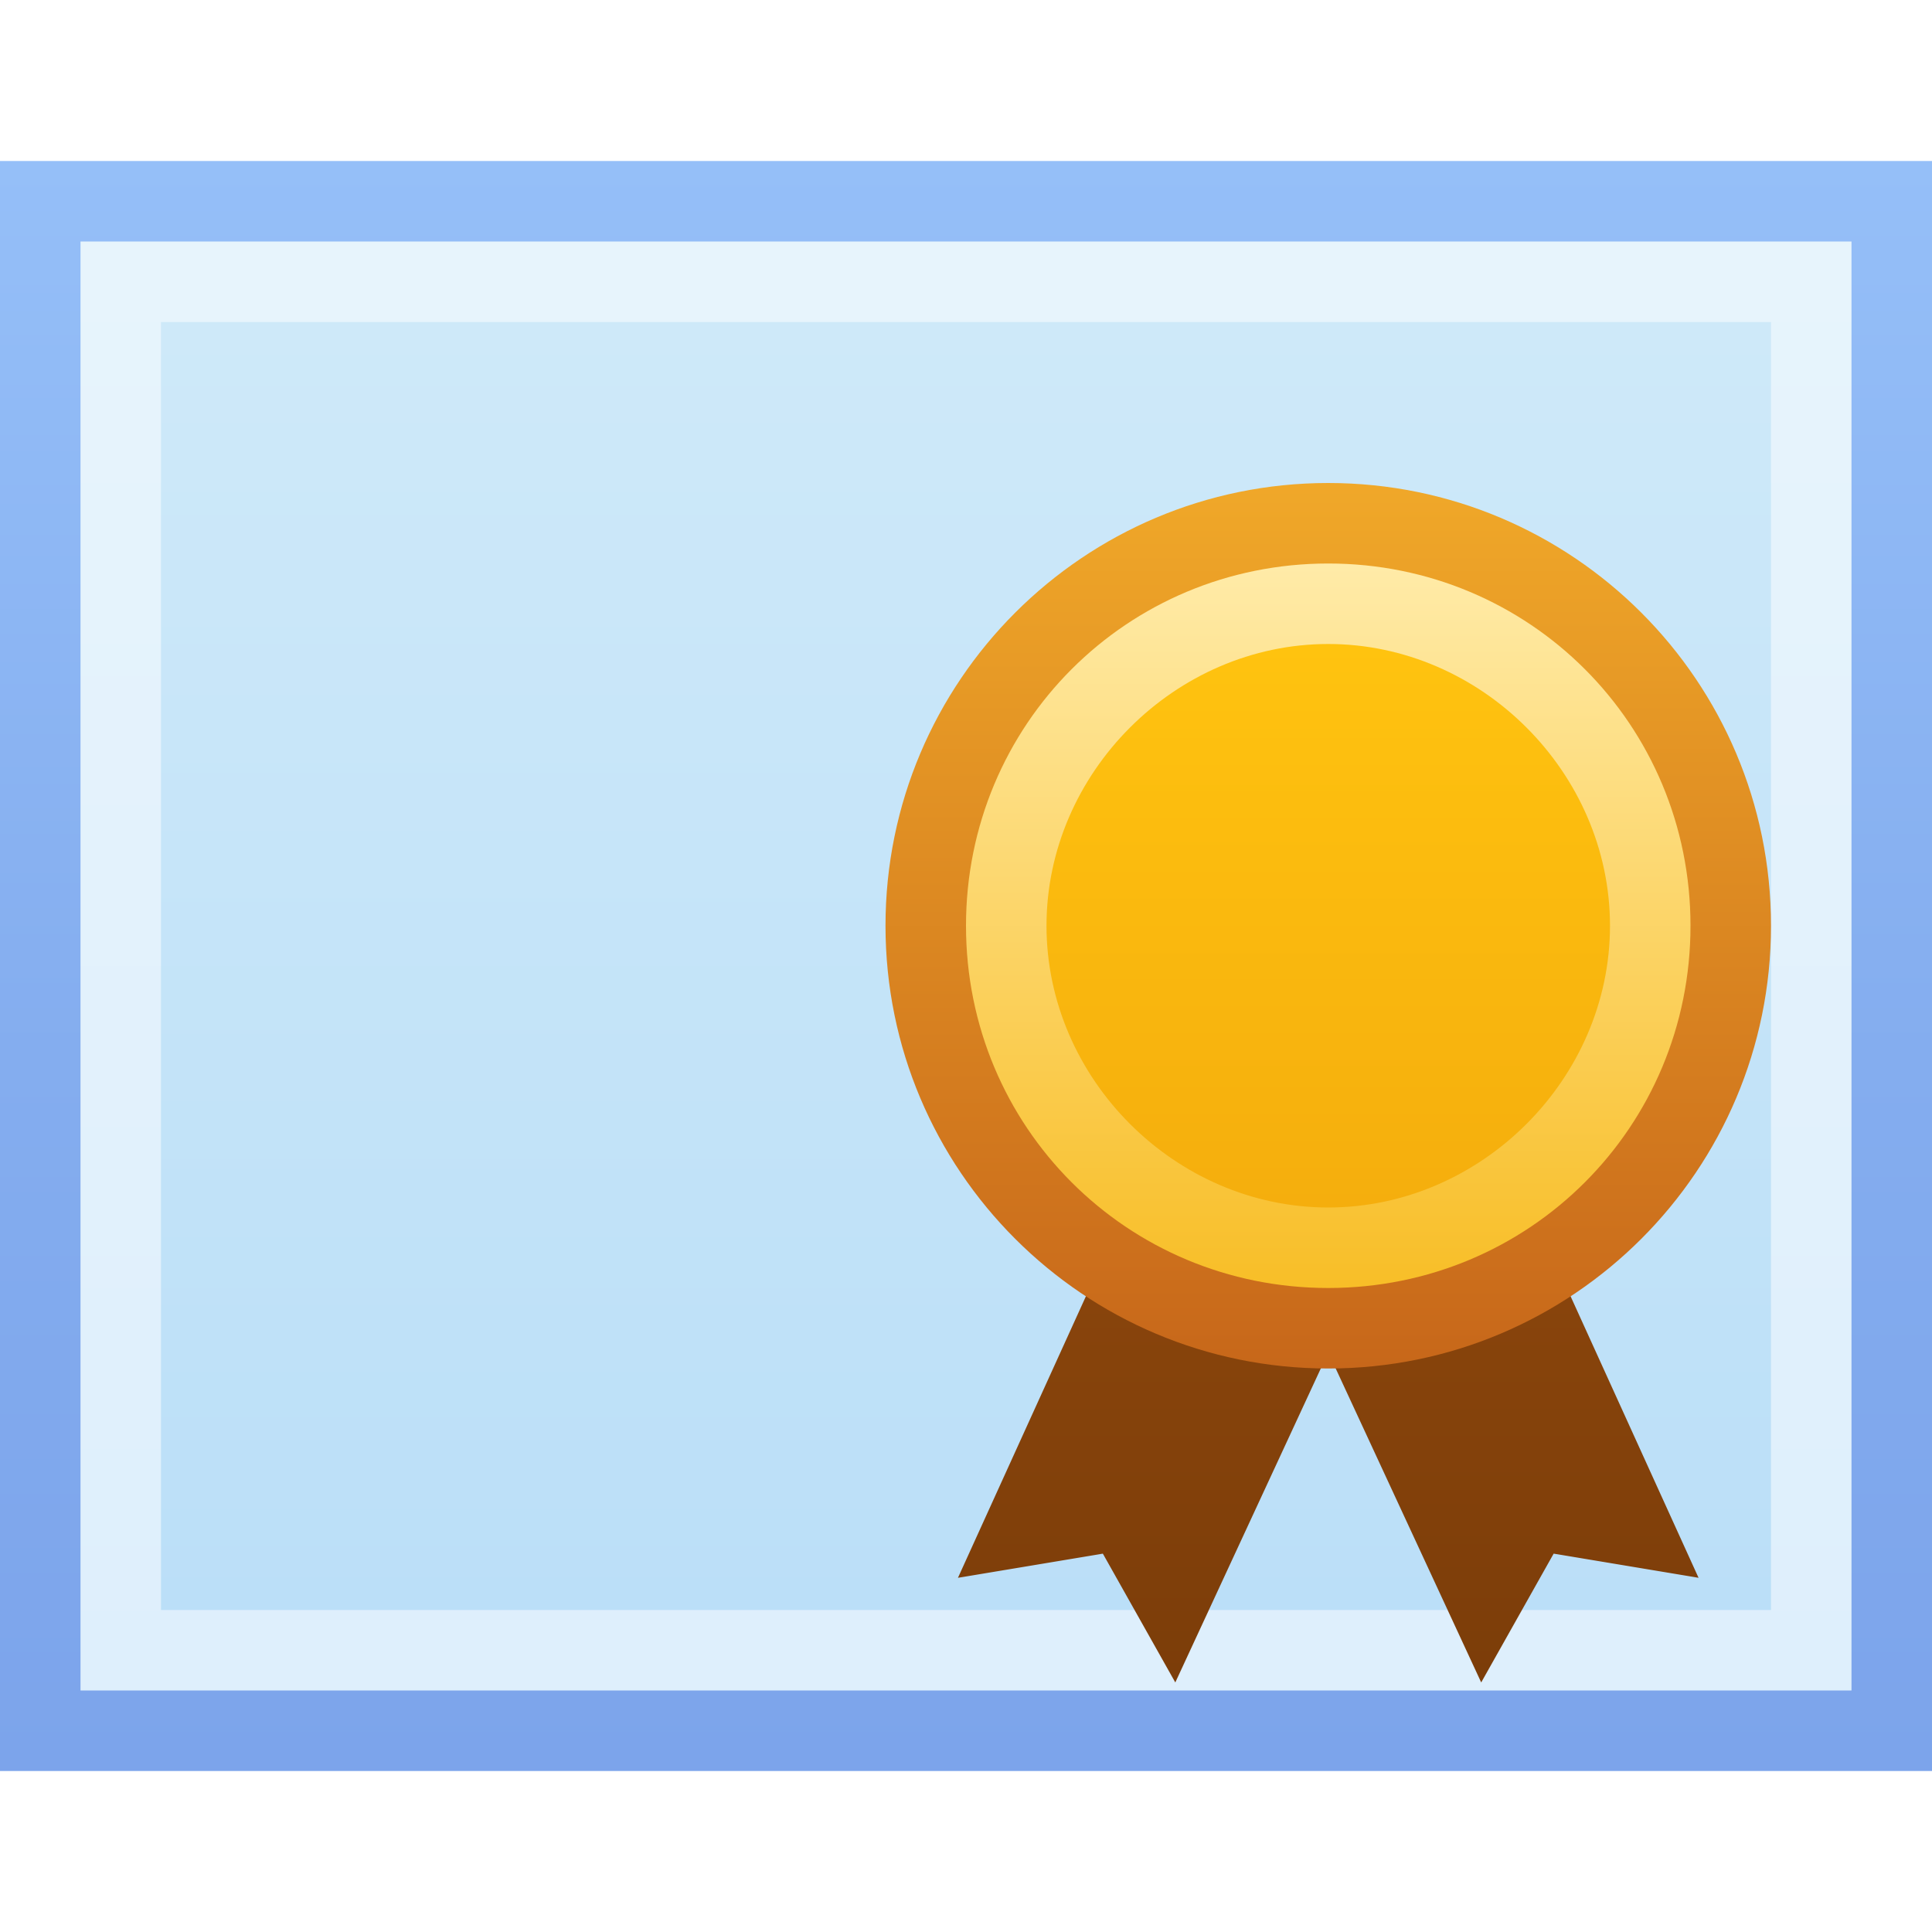
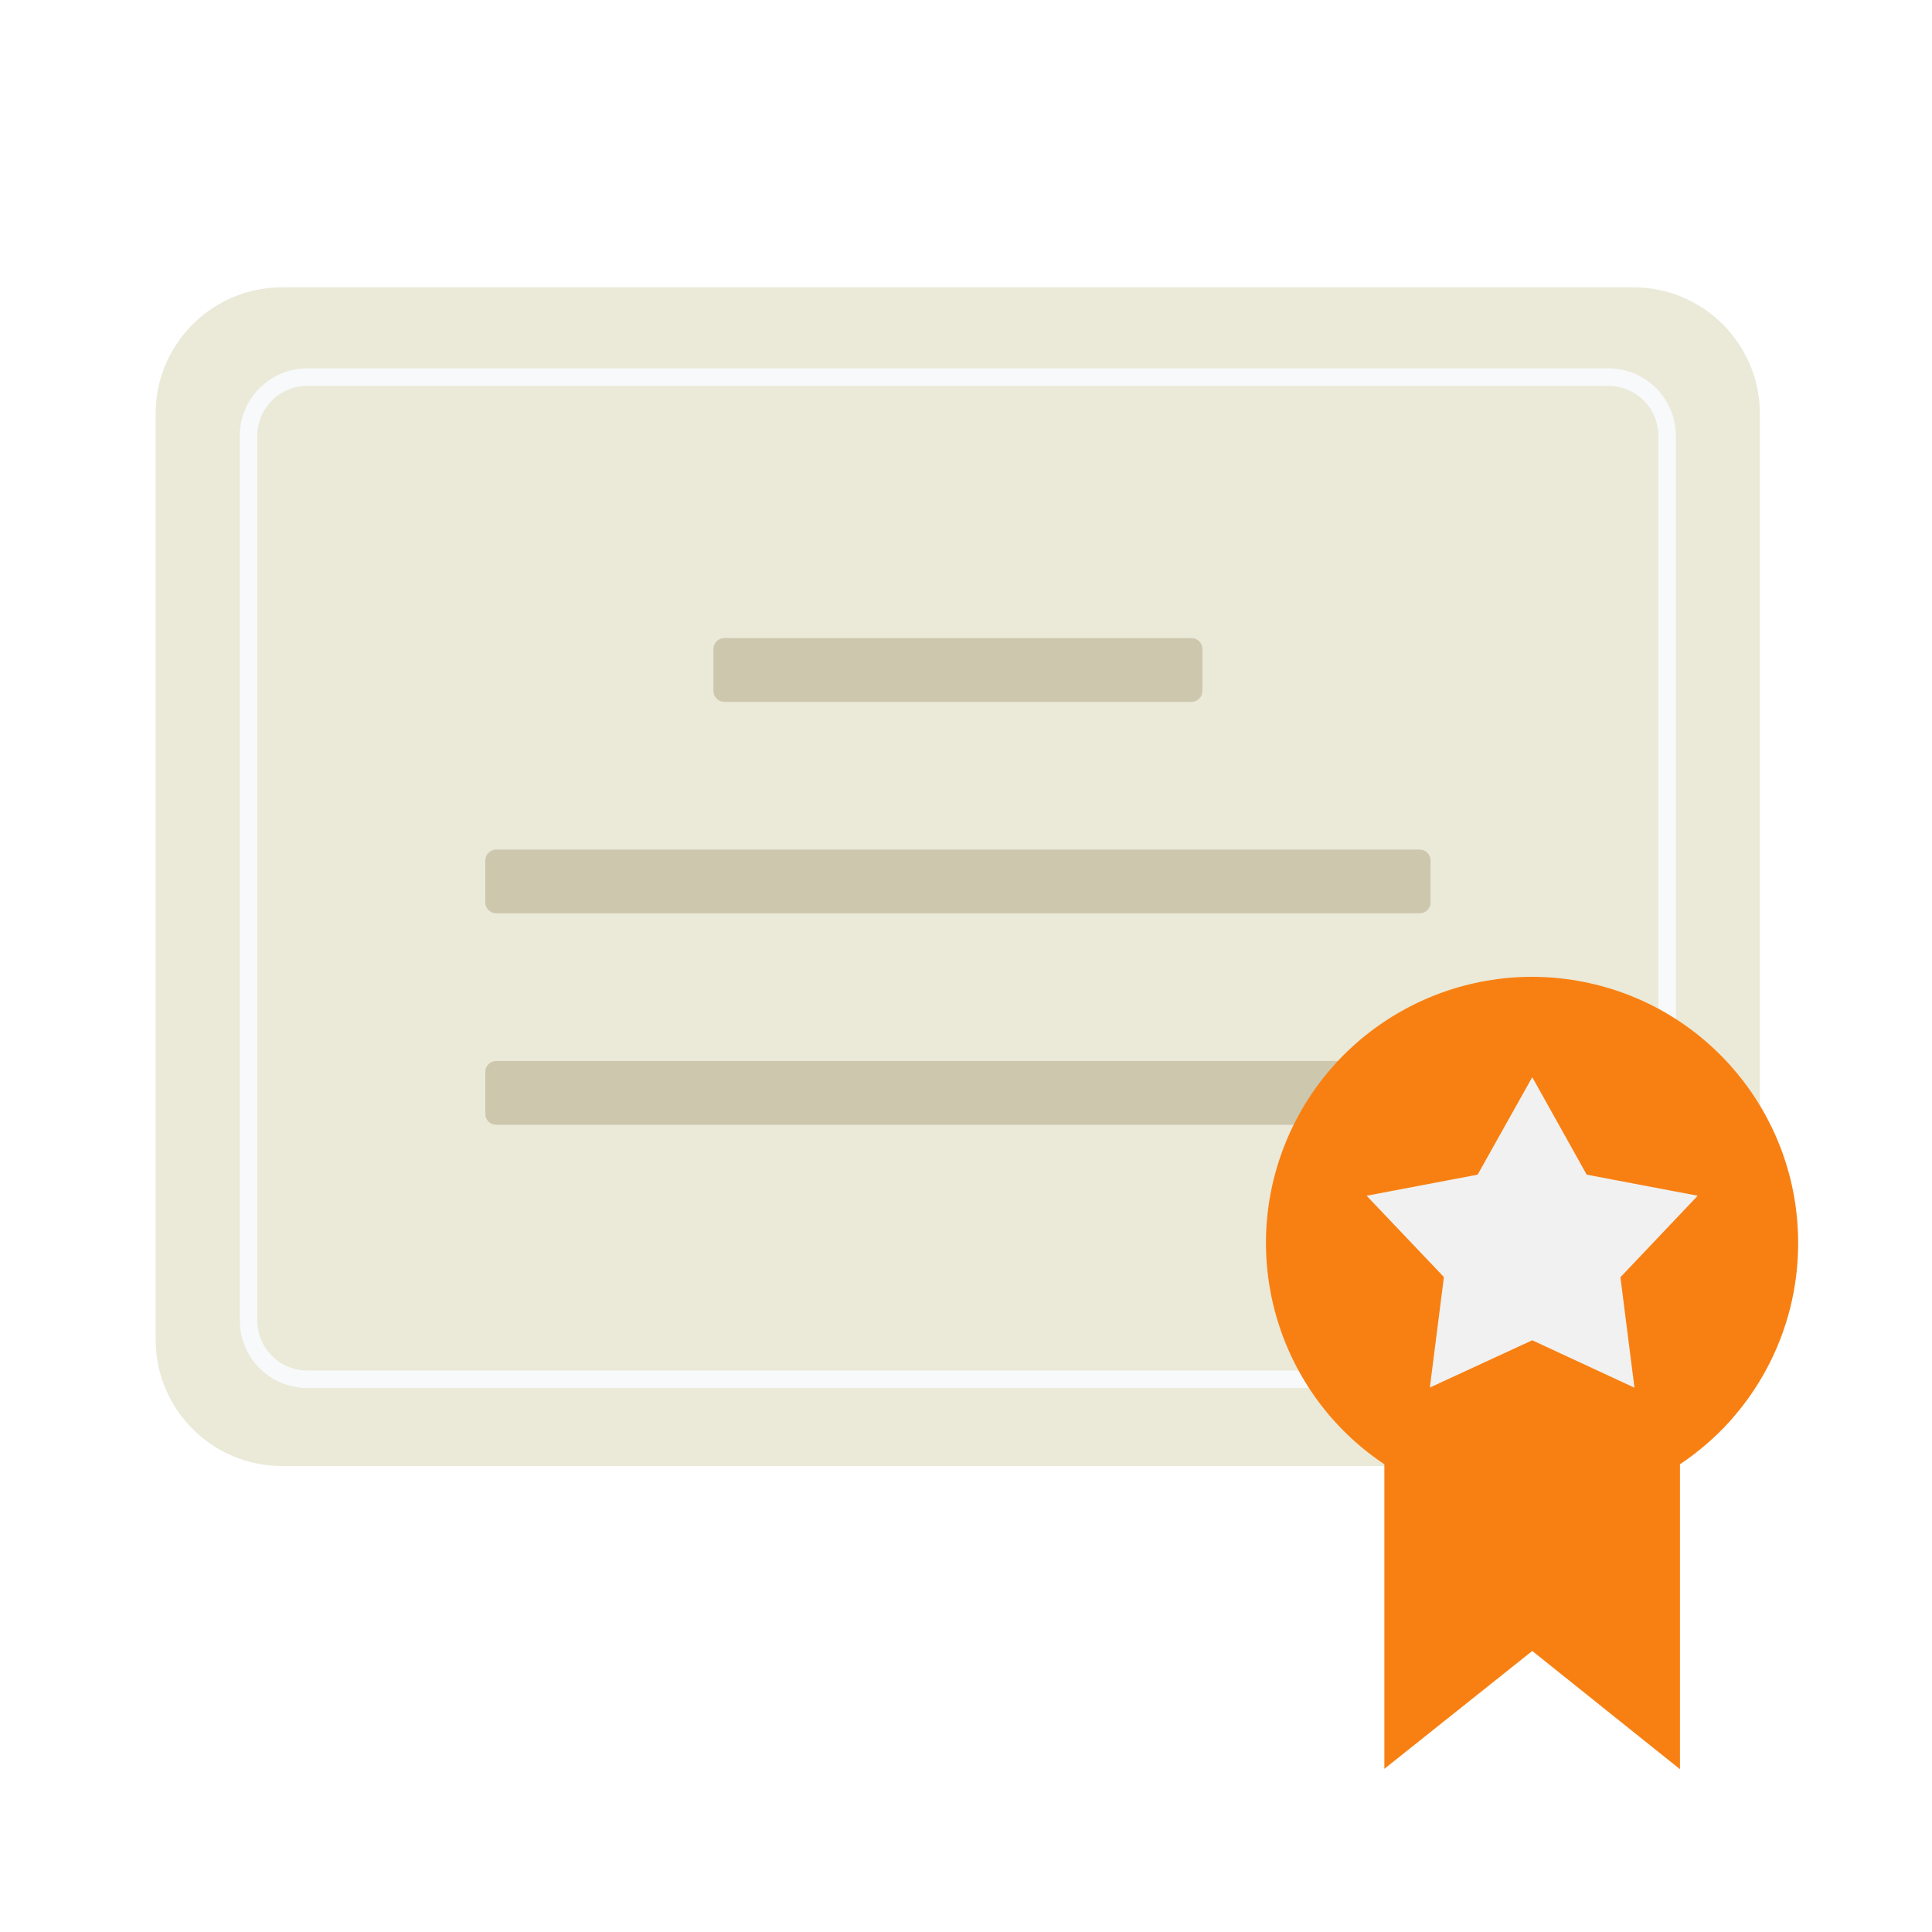
- <svg xmlns="http://www.w3.org/2000/svg" version="1.1" x="0px" y="0px" width="24px" height="24px" viewBox="0 -2 24 24" style="overflow:visible;enable-background:new 0 -2 24 24;" xml:space="preserve">
+ <svg xmlns="http://www.w3.org/2000/svg" viewBox="0 0 110 110">
  <defs>
- </defs>
-   <linearGradient id="SVGID_1_" gradientUnits="userSpaceOnUse" x1="11.999" y1="0" x2="11.999" y2="20">
-     <stop offset="0" style="stop-color:#95BFF8" />
-     <stop offset="0.557" style="stop-color:#84ADEF" />
-     <stop offset="1" style="stop-color:#7CA4EB" />
-   </linearGradient>
-   <rect style="fill:url(#SVGID_1_);" width="24" height="20" />
-   <linearGradient id="SVGID_2_" gradientUnits="userSpaceOnUse" x1="11.999" y1="1" x2="11.999" y2="19">
-     <stop offset="0" style="stop-color:#E7F4FC" />
-     <stop offset="1" style="stop-color:#DEEFFC" />
-   </linearGradient>
-   <rect x="1" y="1" style="fill:url(#SVGID_2_);" width="22" height="18" />
-   <linearGradient id="SVGID_3_" gradientUnits="userSpaceOnUse" x1="11.999" y1="2" x2="11.999" y2="18">
-     <stop offset="0" style="stop-color:#CEE9F9" />
-     <stop offset="1" style="stop-color:#BBDFF8" />
-   </linearGradient>
-   <rect x="2" y="2" style="fill:url(#SVGID_3_);" width="20" height="16" />
-   <linearGradient id="SVGID_4_" gradientUnits="userSpaceOnUse" x1="16.5" y1="12.146" x2="16.5" y2="18.854">
-     <stop offset="0" style="stop-color:#8D470D" />
-     <stop offset="1" style="stop-color:#7C3D09" />
-   </linearGradient>
-   <polygon style="fill:url(#SVGID_4_);" points="18.6,12.1 16.5,13.1 14.4,12.1 11.9,17.6 13.7,17.3 14.6,18.9 16.5,14.8 18.4,18.9   19.3,17.3 21.1,17.6 " />
-   <linearGradient id="SVGID_5_" gradientUnits="userSpaceOnUse" x1="16.5" y1="4" x2="16.5" y2="15.001">
-     <stop offset="0" style="stop-color:#F0A829" />
-     <stop offset="1" style="stop-color:#C7671A" />
-   </linearGradient>
-   <circle style="fill:url(#SVGID_5_);" cx="16.5" cy="9.5" r="5.5" />
-   <linearGradient id="SVGID_6_" gradientUnits="userSpaceOnUse" x1="16.5" y1="5" x2="16.5" y2="14.001">
-     <stop offset="0" style="stop-color:#FFEBA8" />
-     <stop offset="1" style="stop-color:#F8BE27" />
-   </linearGradient>
-   <path style="fill:url(#SVGID_6_);" d="M16.5,14C14,14,12,12,12,9.5S14,5,16.5,5S21,7,21,9.5S19,14,16.5,14z" />
-   <linearGradient id="SVGID_7_" gradientUnits="userSpaceOnUse" x1="16.5" y1="6" x2="16.5" y2="13.001">
-     <stop offset="0" style="stop-color:#FFC30F" />
-     <stop offset="1" style="stop-color:#F5AE0D" />
-   </linearGradient>
-   <path style="fill:url(#SVGID_7_);" d="M16.5,13c-1.9,0-3.5-1.6-3.5-3.5S14.6,6,16.5,6S20,7.6,20,9.5S18.4,13,16.5,13z" />
+     <style>.cls-1{fill:#ebe9d8;}.cls-2,.cls-6{fill:none;}.cls-2{stroke:#f8f9fa;stroke-miterlimit:10;}.cls-3{fill:#cdc8ad;}.cls-4{fill:#f1f1f1;}.cls-5{fill:#f88012;fill-rule:evenodd;}</style>
+   </defs>
+   <g id="Layer_2" data-name="Layer 2">
+     <g id="Layer_1-2" data-name="Layer 1">
+       <rect class="cls-1" x="20.98" y="4.24" width="67.11" height="91.34" rx="7.2" transform="translate(4.62 104.45) rotate(-90)" />
+       <rect class="cls-2" x="26.01" y="9.62" width="57.06" height="80.77" rx="3.35" transform="translate(4.53 104.54) rotate(-90)" />
+       <rect class="cls-3" x="40.62" y="36.33" width="27.84" height="3.63" rx="0.62" />
+       <rect class="cls-3" x="27.63" y="48.37" width="53.82" height="3.63" rx="0.62" />
+       <rect class="cls-3" x="27.63" y="60.41" width="53.82" height="3.63" rx="0.62" />
+       <circle class="cls-4" cx="87.24" cy="70.78" r="12.08" />
+       <path class="cls-5" d="M102.38,70.78A15.15,15.15,0,1,0,78.82,83.37v17.34L87.24,94l8.41,6.73V83.37A15.12,15.12,0,0,0,102.38,70.78ZM92.26,72.72l.8,6.29-5.82-2.7L81.41,79l.8-6.29-4.4-4.63,6.32-1.2,3.11-5.55,3.1,5.55,6.32,1.2Z" />
+       <rect class="cls-6" width="110" height="110" />
+     </g>
+   </g>
</svg>
